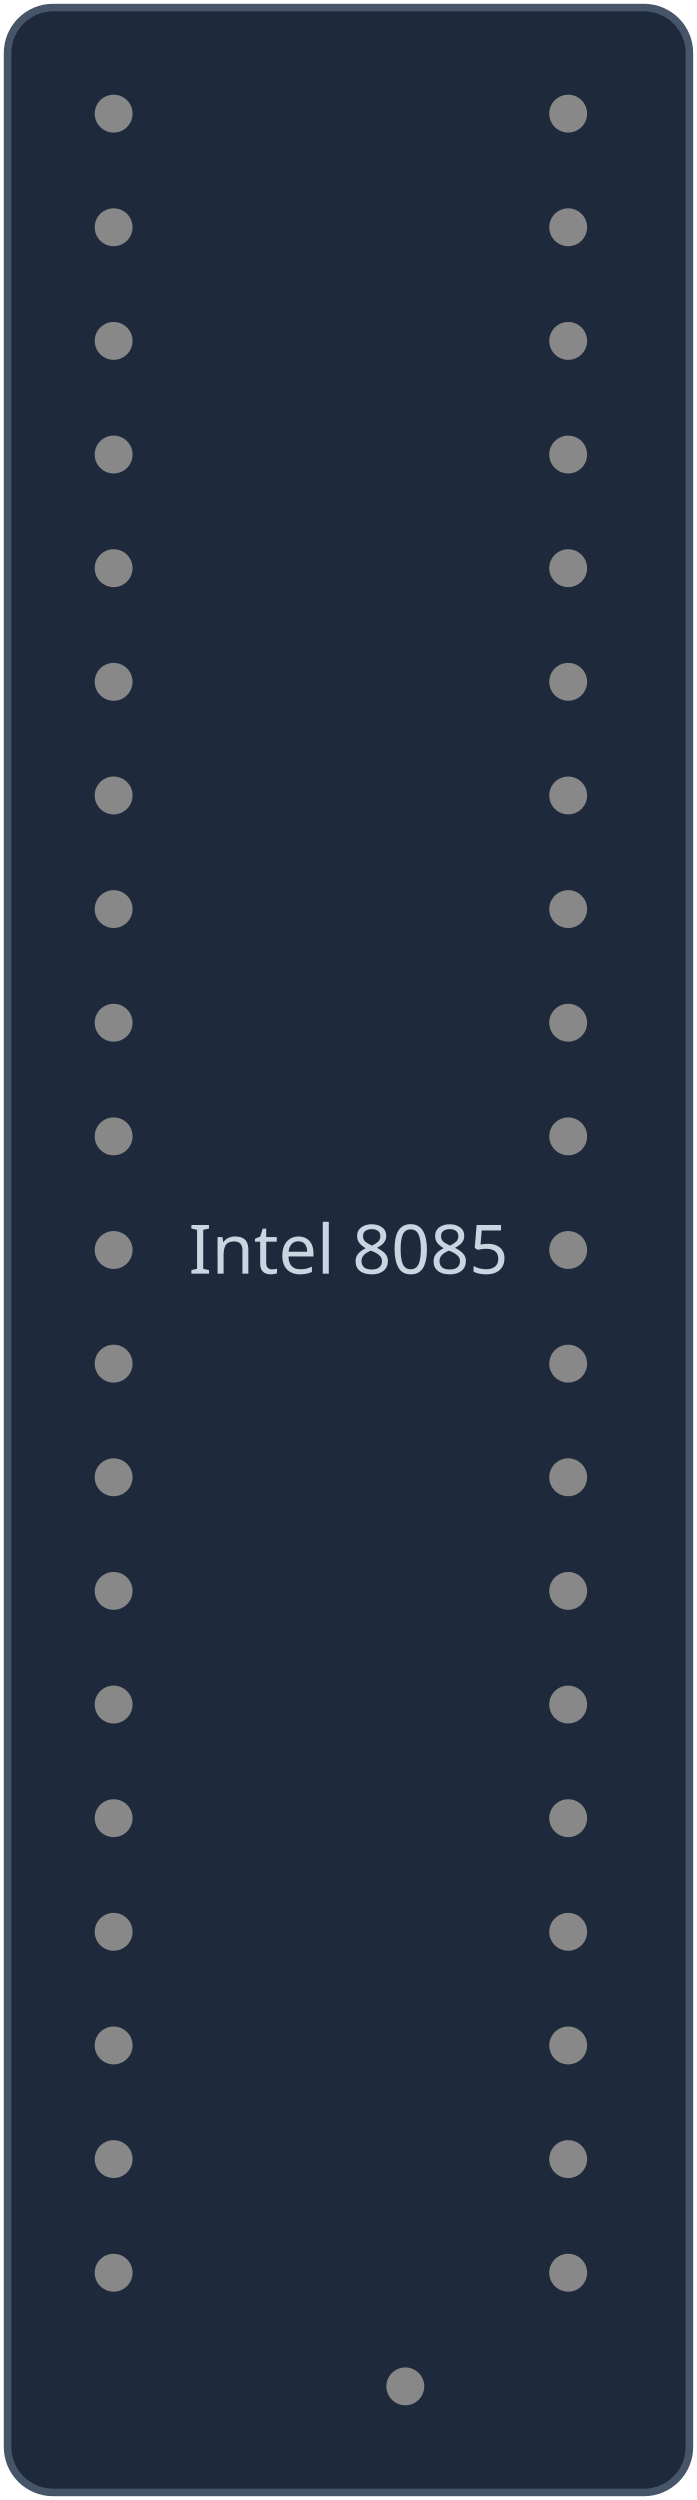
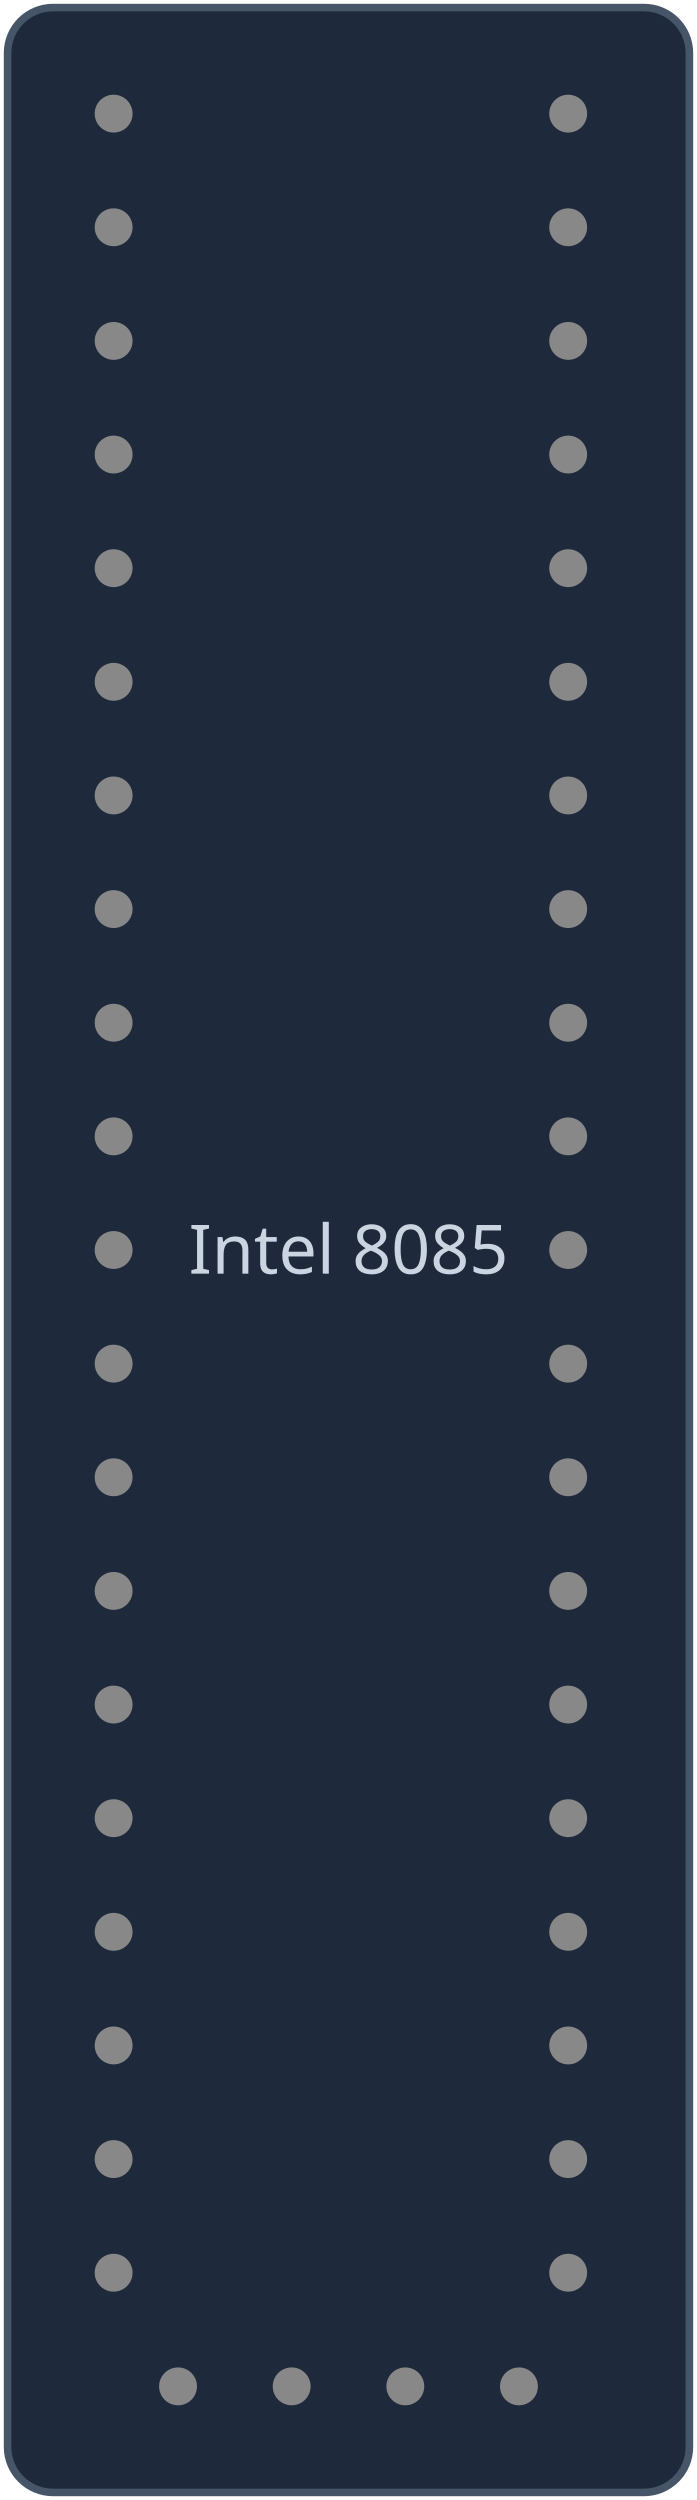
<svg xmlns="http://www.w3.org/2000/svg" width="100%" height="100%" viewBox="0 0 92.0 330.0" data-component="openhw-8085" data-bind-root="true">
  <rect x="1" y="1" width="90.0" height="328.0" rx="6" fill="#1e293b" stroke="#475569" />
  <text x="46.0" y="165.0" text-anchor="middle" dominant-baseline="middle" fill="#cbd5e1" font-size="9" font-family="sans-serif">Intel 8085</text>
  <circle cx="15" cy="15" r="2.5" fill="#888" data-pin="L0" />
  <circle cx="15" cy="30" r="2.5" fill="#888" data-pin="L1" />
  <circle cx="15" cy="45" r="2.5" fill="#888" data-pin="L2" />
  <circle cx="15" cy="60" r="2.5" fill="#888" data-pin="L3" />
  <circle cx="15" cy="75" r="2.5" fill="#888" data-pin="L4" />
  <circle cx="15" cy="90" r="2.5" fill="#888" data-pin="L5" />
  <circle cx="15" cy="105" r="2.5" fill="#888" data-pin="L6" />
  <circle cx="15" cy="120" r="2.5" fill="#888" data-pin="L7" />
  <circle cx="15" cy="135" r="2.5" fill="#888" data-pin="L8" />
  <circle cx="15" cy="150" r="2.5" fill="#888" data-pin="L9" />
  <circle cx="15" cy="165" r="2.5" fill="#888" data-pin="L10" />
  <circle cx="15" cy="180" r="2.5" fill="#888" data-pin="L11" />
  <circle cx="15" cy="195" r="2.5" fill="#888" data-pin="L12" />
  <circle cx="15" cy="210" r="2.5" fill="#888" data-pin="L13" />
  <circle cx="15" cy="225" r="2.5" fill="#888" data-pin="L14" />
  <circle cx="15" cy="240" r="2.5" fill="#888" data-pin="L15" />
  <circle cx="15" cy="255" r="2.5" fill="#888" data-pin="L16" />
  <circle cx="15" cy="270" r="2.5" fill="#888" data-pin="L17" />
  <circle cx="15" cy="285" r="2.5" fill="#888" data-pin="L18" />
  <circle cx="15" cy="300" r="2.5" fill="#888" data-pin="L19" />
  <circle cx="75" cy="15" r="2.5" fill="#888" data-pin="R0" />
  <circle cx="75" cy="30" r="2.5" fill="#888" data-pin="R1" />
  <circle cx="75" cy="45" r="2.5" fill="#888" data-pin="R2" />
  <circle cx="75" cy="60" r="2.5" fill="#888" data-pin="R3" />
  <circle cx="75" cy="75" r="2.5" fill="#888" data-pin="R4" />
  <circle cx="75" cy="90" r="2.5" fill="#888" data-pin="R5" />
  <circle cx="75" cy="105" r="2.5" fill="#888" data-pin="R6" />
  <circle cx="75" cy="120" r="2.5" fill="#888" data-pin="R7" />
  <circle cx="75" cy="135" r="2.5" fill="#888" data-pin="R8" />
  <circle cx="75" cy="150" r="2.5" fill="#888" data-pin="R9" />
  <circle cx="75" cy="165" r="2.5" fill="#888" data-pin="R10" />
  <circle cx="75" cy="180" r="2.5" fill="#888" data-pin="R11" />
  <circle cx="75" cy="195" r="2.5" fill="#888" data-pin="R12" />
  <circle cx="75" cy="210" r="2.5" fill="#888" data-pin="R13" />
  <circle cx="75" cy="225" r="2.5" fill="#888" data-pin="R14" />
  <circle cx="75" cy="240" r="2.5" fill="#888" data-pin="R15" />
  <circle cx="75" cy="255" r="2.5" fill="#888" data-pin="R16" />
  <circle cx="75" cy="270" r="2.5" fill="#888" data-pin="R17" />
  <circle cx="75" cy="285" r="2.5" fill="#888" data-pin="R18" />
  <circle cx="75" cy="300" r="2.5" fill="#888" data-pin="R19" />
+   <circle cx="23.5" cy="315" r="2.5" fill="#888" data-pin="SWD_3V3" />
+   <circle cx="38.5" cy="315" r="2.5" fill="#888" data-pin="SWDIO" />
  <circle cx="53.5" cy="315" r="2.5" fill="#888" data-pin="SWCLK" />
+   <circle cx="68.5" cy="315" r="2.5" fill="#888" data-pin="SWD_GND" />
</svg>
